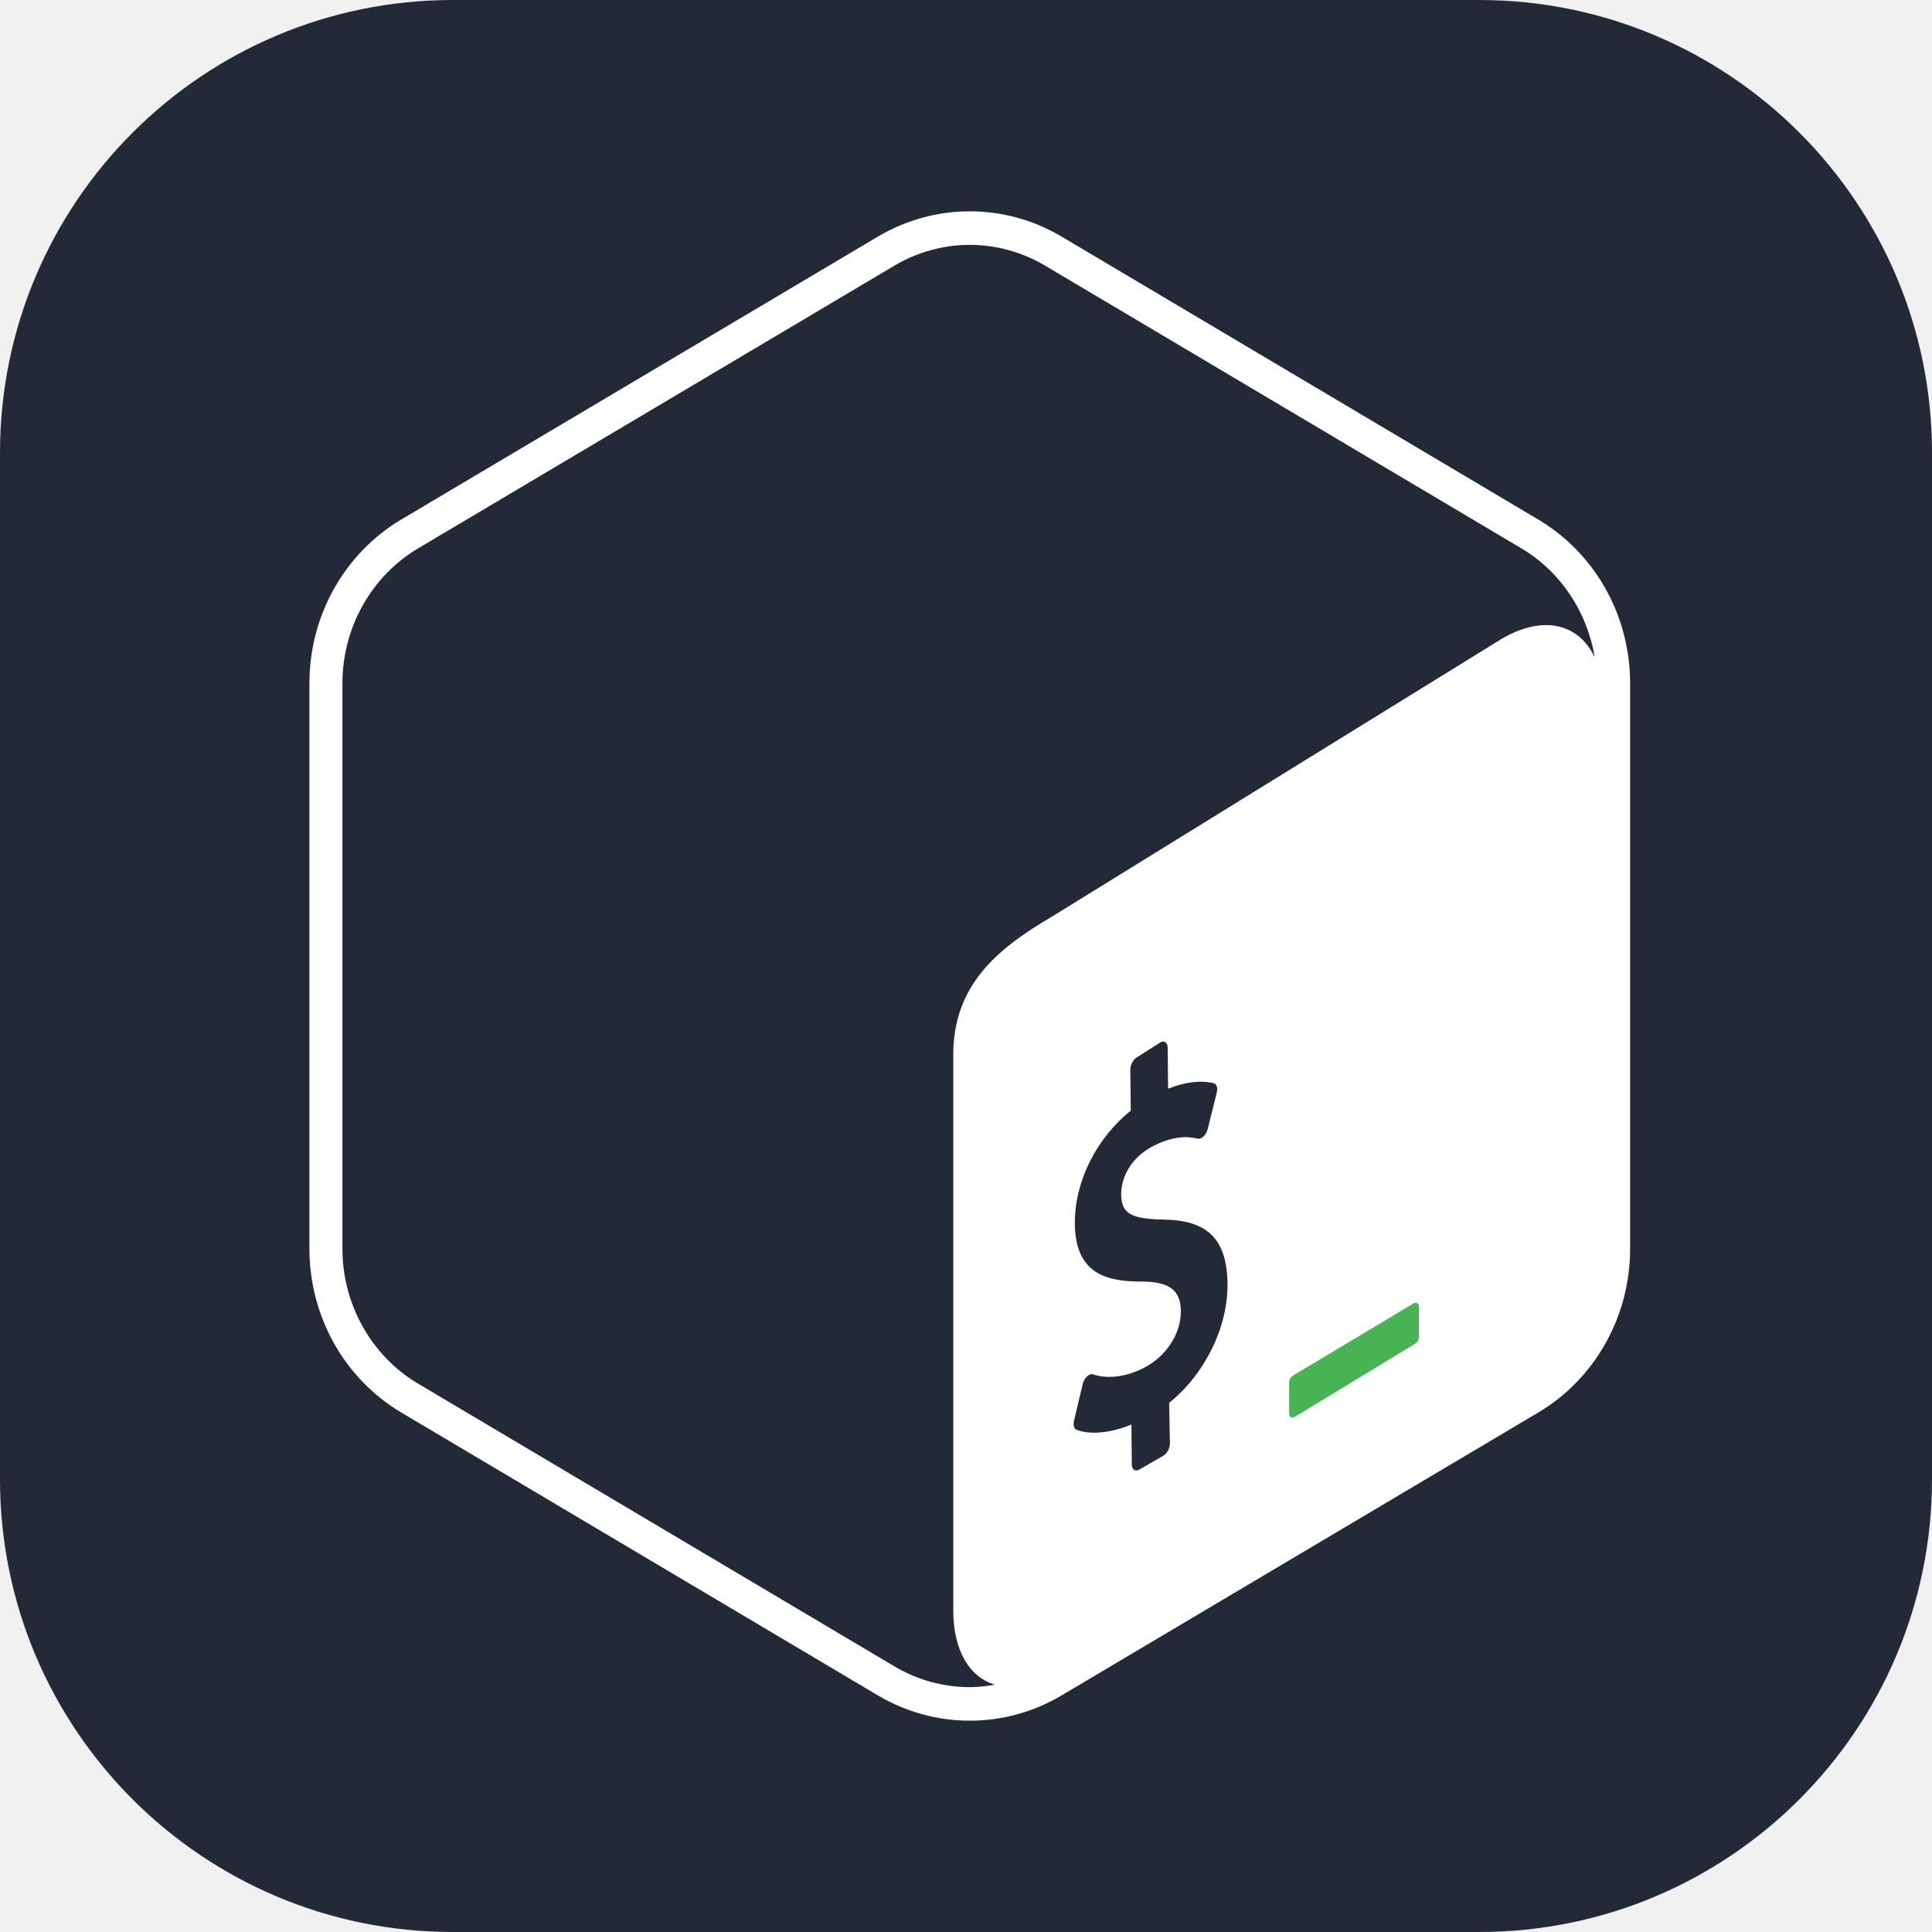
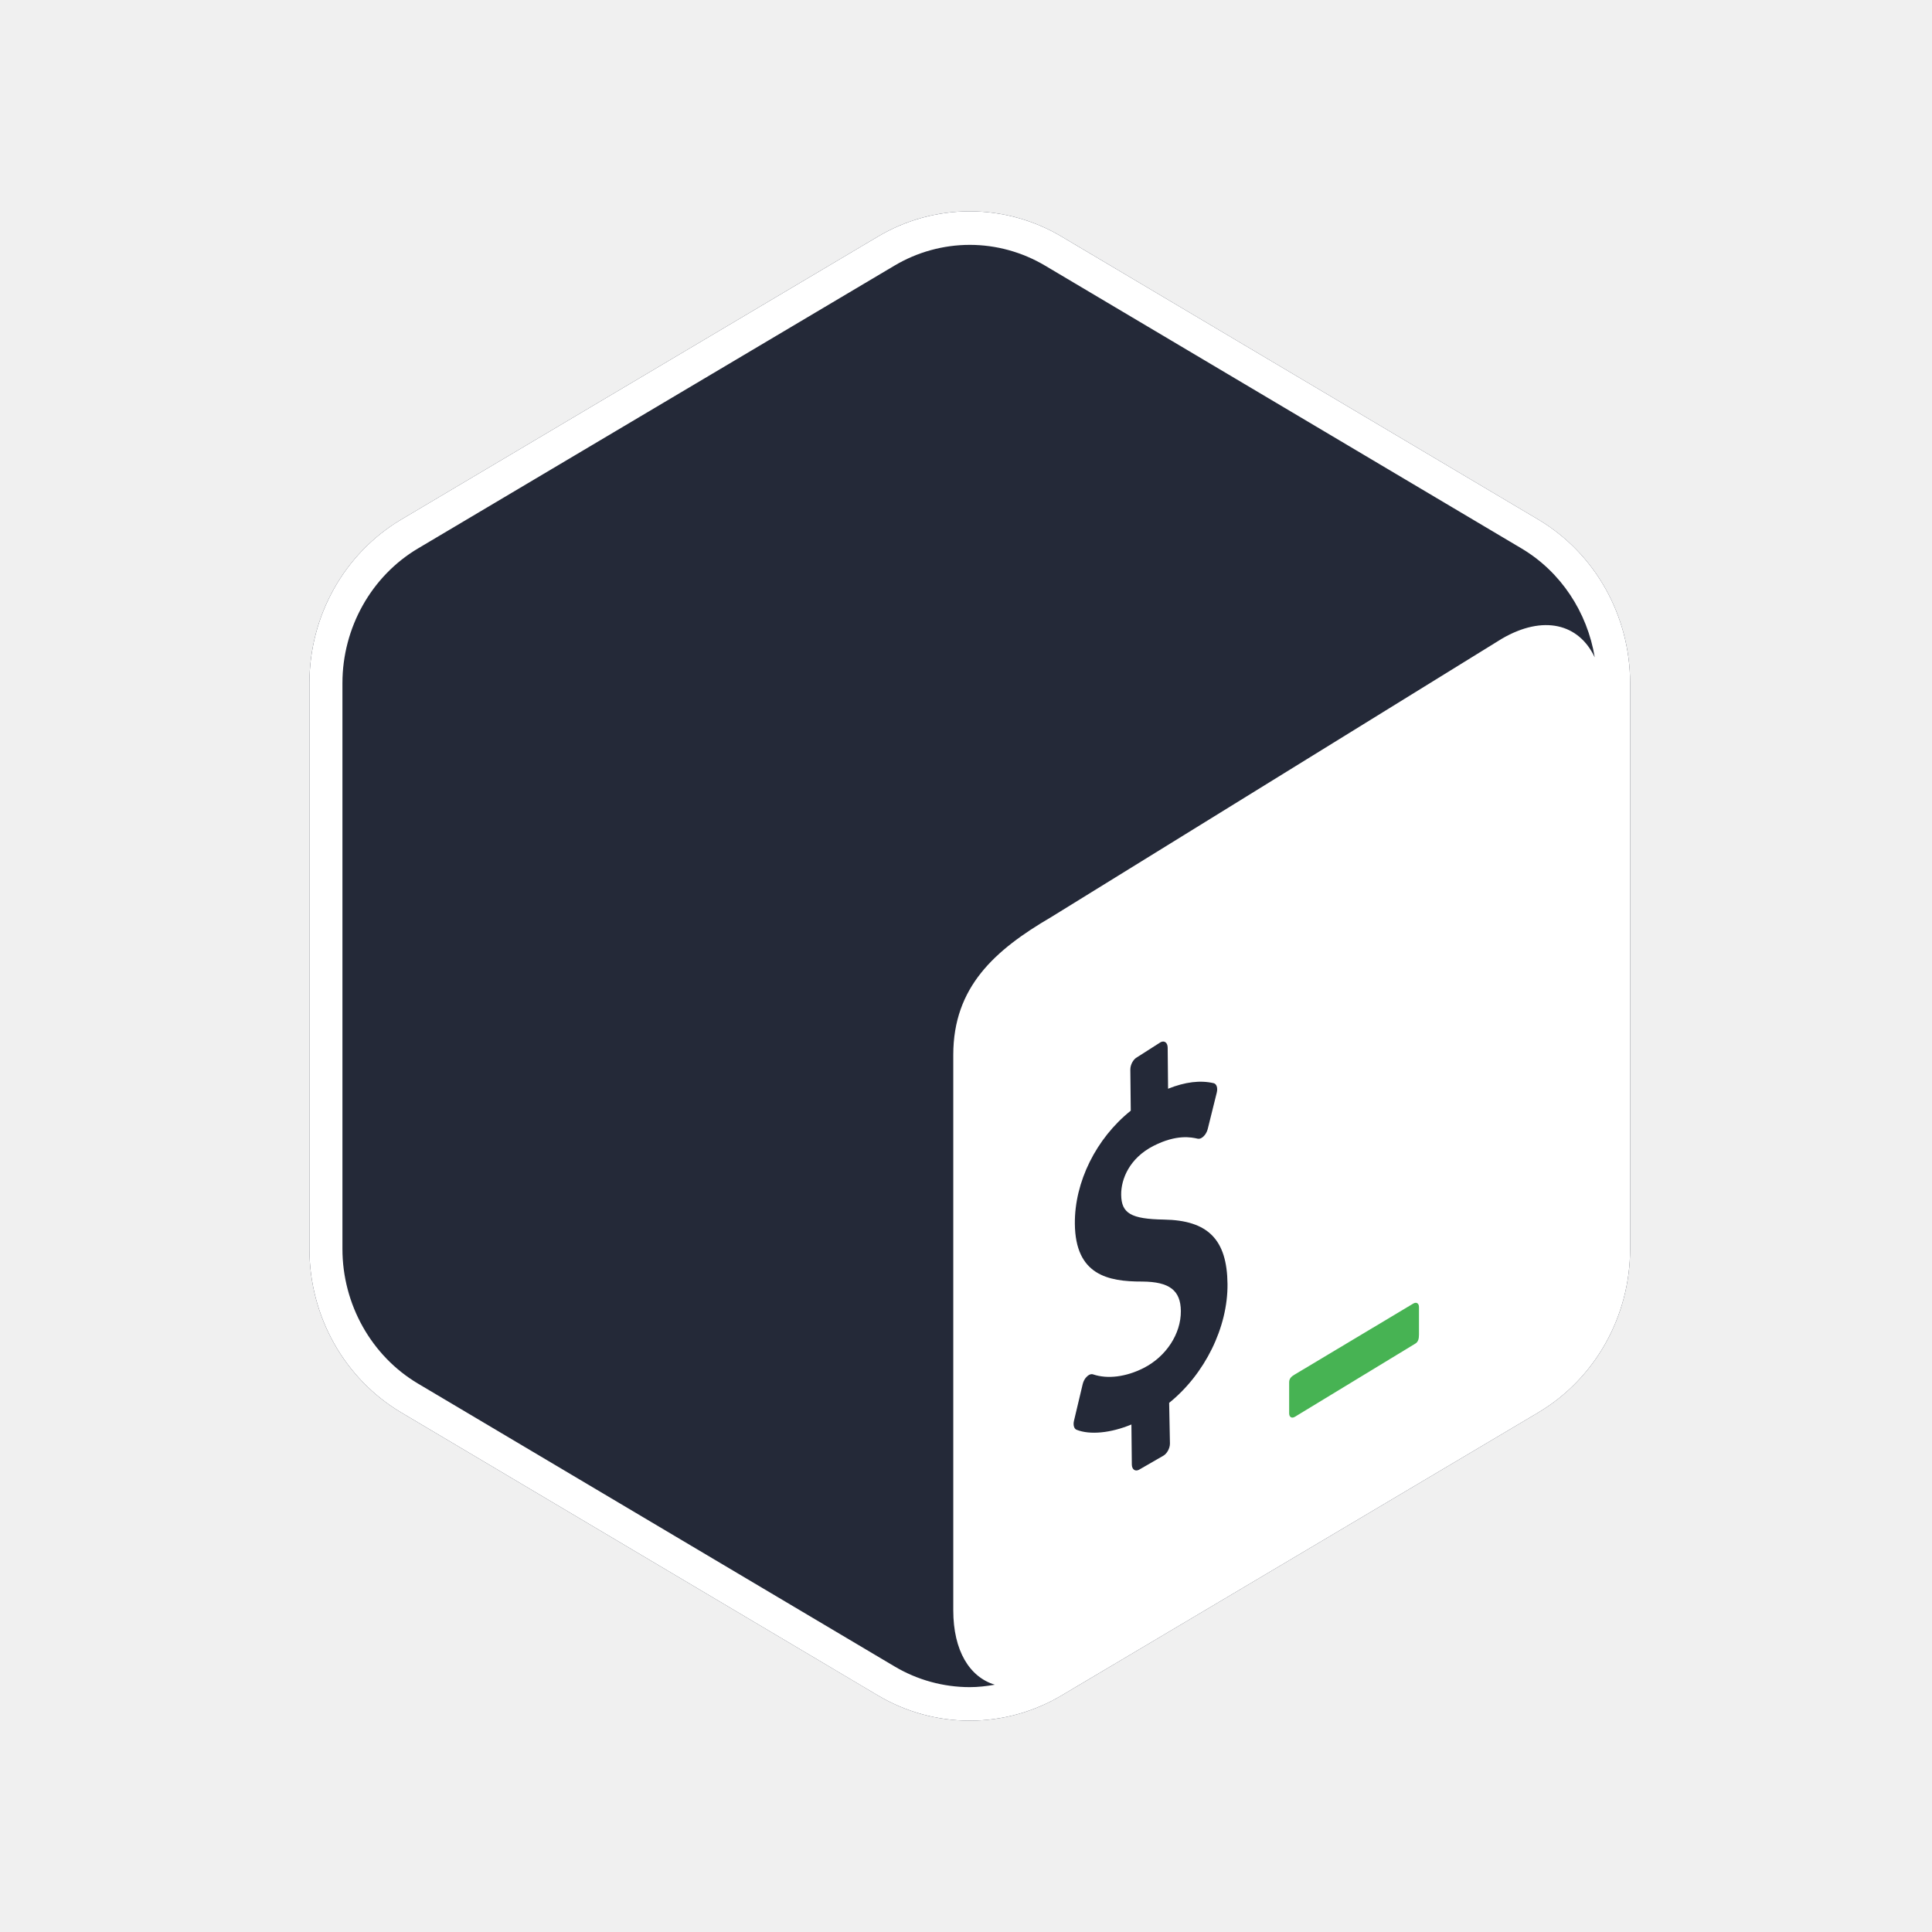
<svg xmlns="http://www.w3.org/2000/svg" width="256" height="256" fill="none" viewBox="0 0 256 256">
-   <rect width="256" height="256" fill="#242938" rx="60" />
-   <path fill="#242938" fill-rule="evenodd" d="M203.819 68.835L140.679 31.355C133.143 26.882 123.854 26.882 116.318 31.355L53.177 68.835C45.643 73.309 41 81.575 41 90.522V165.483C41 174.428 45.643 182.698 53.18 187.172L116.32 224.645C120.088 226.883 124.29 227.999 128.499 227.999C132.706 227.999 136.909 226.883 140.677 224.645L203.817 187.172C211.353 182.698 215.999 174.428 215.999 165.483V90.522C215.999 81.575 211.353 73.309 203.819 68.835Z" clip-rule="evenodd" />
-   <path fill="#fff" fill-rule="evenodd" d="M118.527 220.808L55.387 183.334C49.211 179.668 45.374 172.828 45.374 165.482V90.523C45.374 83.177 49.211 76.337 55.384 72.673L118.527 35.193C121.554 33.396 125.002 32.446 128.499 32.446C131.994 32.446 135.442 33.396 138.472 35.193L201.612 72.673C206.816 75.762 210.326 81.111 211.313 87.11C209.219 82.641 204.496 81.426 198.993 84.641L139.259 121.537C131.811 125.891 126.319 130.777 126.314 139.758V213.362C126.31 218.74 128.482 222.223 131.818 223.233C130.722 223.423 129.617 223.555 128.499 223.555C125.002 223.555 121.554 222.605 118.527 220.808ZM203.819 68.834L140.679 31.356C136.911 29.118 132.704 28 128.499 28C124.293 28 120.086 29.118 116.318 31.356L53.177 68.834C45.643 73.308 41 81.576 41 90.523V165.482C41 174.427 45.643 182.697 53.18 187.171L116.32 224.646C120.09 226.882 124.293 228 128.499 228C132.706 228 136.909 226.882 140.677 224.646L203.819 187.171C211.355 182.697 215.999 174.427 215.999 165.482V90.523C215.999 81.576 211.355 73.308 203.819 68.834Z" clip-rule="evenodd" />
-   <path fill="#47B353" fill-rule="evenodd" d="M187.267 172.729L171.545 182.139C171.128 182.382 170.822 182.655 170.819 183.156V187.27C170.819 187.773 171.157 187.982 171.573 187.737L187.539 178.034C187.955 177.791 188.019 177.326 188.022 176.825V173.196C188.022 172.696 187.684 172.486 187.267 172.729Z" clip-rule="evenodd" />
-   <path fill="#242938" fill-rule="evenodd" d="M153.788 138.098C154.297 137.84 154.716 138.157 154.723 138.823L154.776 144.262C157.053 143.356 159.031 143.114 160.823 143.528C161.212 143.632 161.384 144.161 161.225 144.789L160.028 149.609C159.935 149.973 159.73 150.341 159.483 150.57C159.379 150.672 159.273 150.751 159.168 150.804C159.007 150.886 158.848 150.912 158.696 150.881C157.878 150.696 155.933 150.271 152.873 151.821C149.663 153.446 148.54 156.235 148.562 158.305C148.589 160.777 149.857 161.526 154.235 161.601C160.069 161.698 162.59 164.247 162.651 170.123C162.711 175.893 159.631 182.089 154.919 185.886L155.023 191.27C155.029 191.918 154.608 192.661 154.099 192.919L150.91 194.756C150.399 195.014 149.98 194.696 149.973 194.048L149.918 188.752C147.187 189.887 144.419 190.161 142.651 189.451C142.318 189.321 142.175 188.829 142.307 188.269L143.463 183.401C143.555 183.017 143.758 182.633 144.034 182.389C144.131 182.294 144.232 182.221 144.333 182.17C144.516 182.078 144.695 182.058 144.847 182.115C146.752 182.757 149.189 182.457 151.532 181.271C154.509 179.765 156.5 176.729 156.469 173.713C156.44 170.976 154.959 169.839 151.356 169.812C146.77 169.825 142.495 168.921 142.424 162.17C142.367 156.612 145.257 150.828 149.832 147.171L149.775 141.736C149.768 141.068 150.176 140.333 150.701 140.069L153.788 138.098Z" clip-rule="evenodd" />
+   <path fill="#242938" fill-rule="evenodd" d="m203.819 68.835-63.14-37.48a23.79 23.79 0 0 0-24.361 0l-63.14 37.48C45.642 73.31 41 81.575 41 90.522v74.961c0 8.945 4.643 17.215 12.18 21.689l63.14 37.473a23.8 23.8 0 0 0 12.179 3.354 23.8 23.8 0 0 0 12.178-3.354l63.14-37.473c7.536-4.474 12.182-12.744 12.182-21.689v-74.96c0-8.948-4.646-17.214-12.18-21.688" clip-rule="evenodd" />
+   <path fill="#fff" fill-rule="evenodd" d="m118.527 220.808-63.14-37.474c-6.176-3.666-10.013-10.506-10.013-17.852V90.523c0-7.346 3.837-14.186 10.01-17.85l63.143-37.48a19.55 19.55 0 0 1 9.972-2.747c3.495 0 6.943.95 9.973 2.747l63.14 37.48c5.204 3.089 8.714 8.438 9.701 14.437-2.094-4.469-6.817-5.684-12.32-2.47l-59.734 36.897c-7.448 4.354-12.94 9.24-12.945 18.221v73.604c-.004 5.378 2.168 8.861 5.504 9.871-1.096.19-2.201.322-3.319.322a19.55 19.55 0 0 1-9.972-2.747m85.292-151.974-63.14-37.478A23.8 23.8 0 0 0 128.499 28a23.8 23.8 0 0 0-12.181 3.356l-63.14 37.478C45.642 73.308 41 81.576 41 90.524v74.958c0 8.945 4.643 17.215 12.18 21.689l63.14 37.475A23.84 23.84 0 0 0 128.499 228a23.83 23.83 0 0 0 12.178-3.354l63.142-37.475c7.536-4.474 12.18-12.744 12.18-21.689V90.523c0-8.947-4.644-17.215-12.18-21.689" clip-rule="evenodd" />
+   <path fill="#47b353" fill-rule="evenodd" d="m187.267 172.729-15.722 9.41c-.417.243-.723.516-.726 1.017v4.114c0 .503.338.712.754.467l15.966-9.703c.416-.243.48-.708.483-1.209v-3.629c0-.5-.338-.71-.755-.467" clip-rule="evenodd" />
+   <path fill="#242938" fill-rule="evenodd" d="M153.788 138.098c.509-.258.928.059.935.725l.053 5.439c2.277-.906 4.255-1.148 6.047-.734.389.104.561.633.402 1.261l-1.197 4.82c-.093.364-.298.732-.545.961a1.3 1.3 0 0 1-.315.234.7.7 0 0 1-.472.077c-.818-.185-2.763-.61-5.823.94-3.21 1.625-4.333 4.414-4.311 6.484.027 2.472 1.295 3.221 5.673 3.296 5.834.097 8.355 2.646 8.416 8.522.06 5.77-3.02 11.966-7.732 15.763l.104 5.384c.006.648-.415 1.391-.924 1.649l-3.189 1.837c-.511.258-.93-.06-.937-.708l-.055-5.296c-2.731 1.135-5.499 1.409-7.267.699-.333-.13-.476-.622-.344-1.182l1.156-4.868c.092-.384.295-.768.571-1.012q.147-.142.299-.219c.183-.092.362-.112.514-.055 1.905.642 4.342.342 6.685-.844 2.977-1.506 4.968-4.542 4.937-7.558-.029-2.737-1.51-3.874-5.113-3.901-4.586.013-8.861-.891-8.932-7.642-.057-5.558 2.833-11.342 7.408-14.999l-.057-5.435c-.007-.668.401-1.403.926-1.667z" clip-rule="evenodd" />
</svg>
